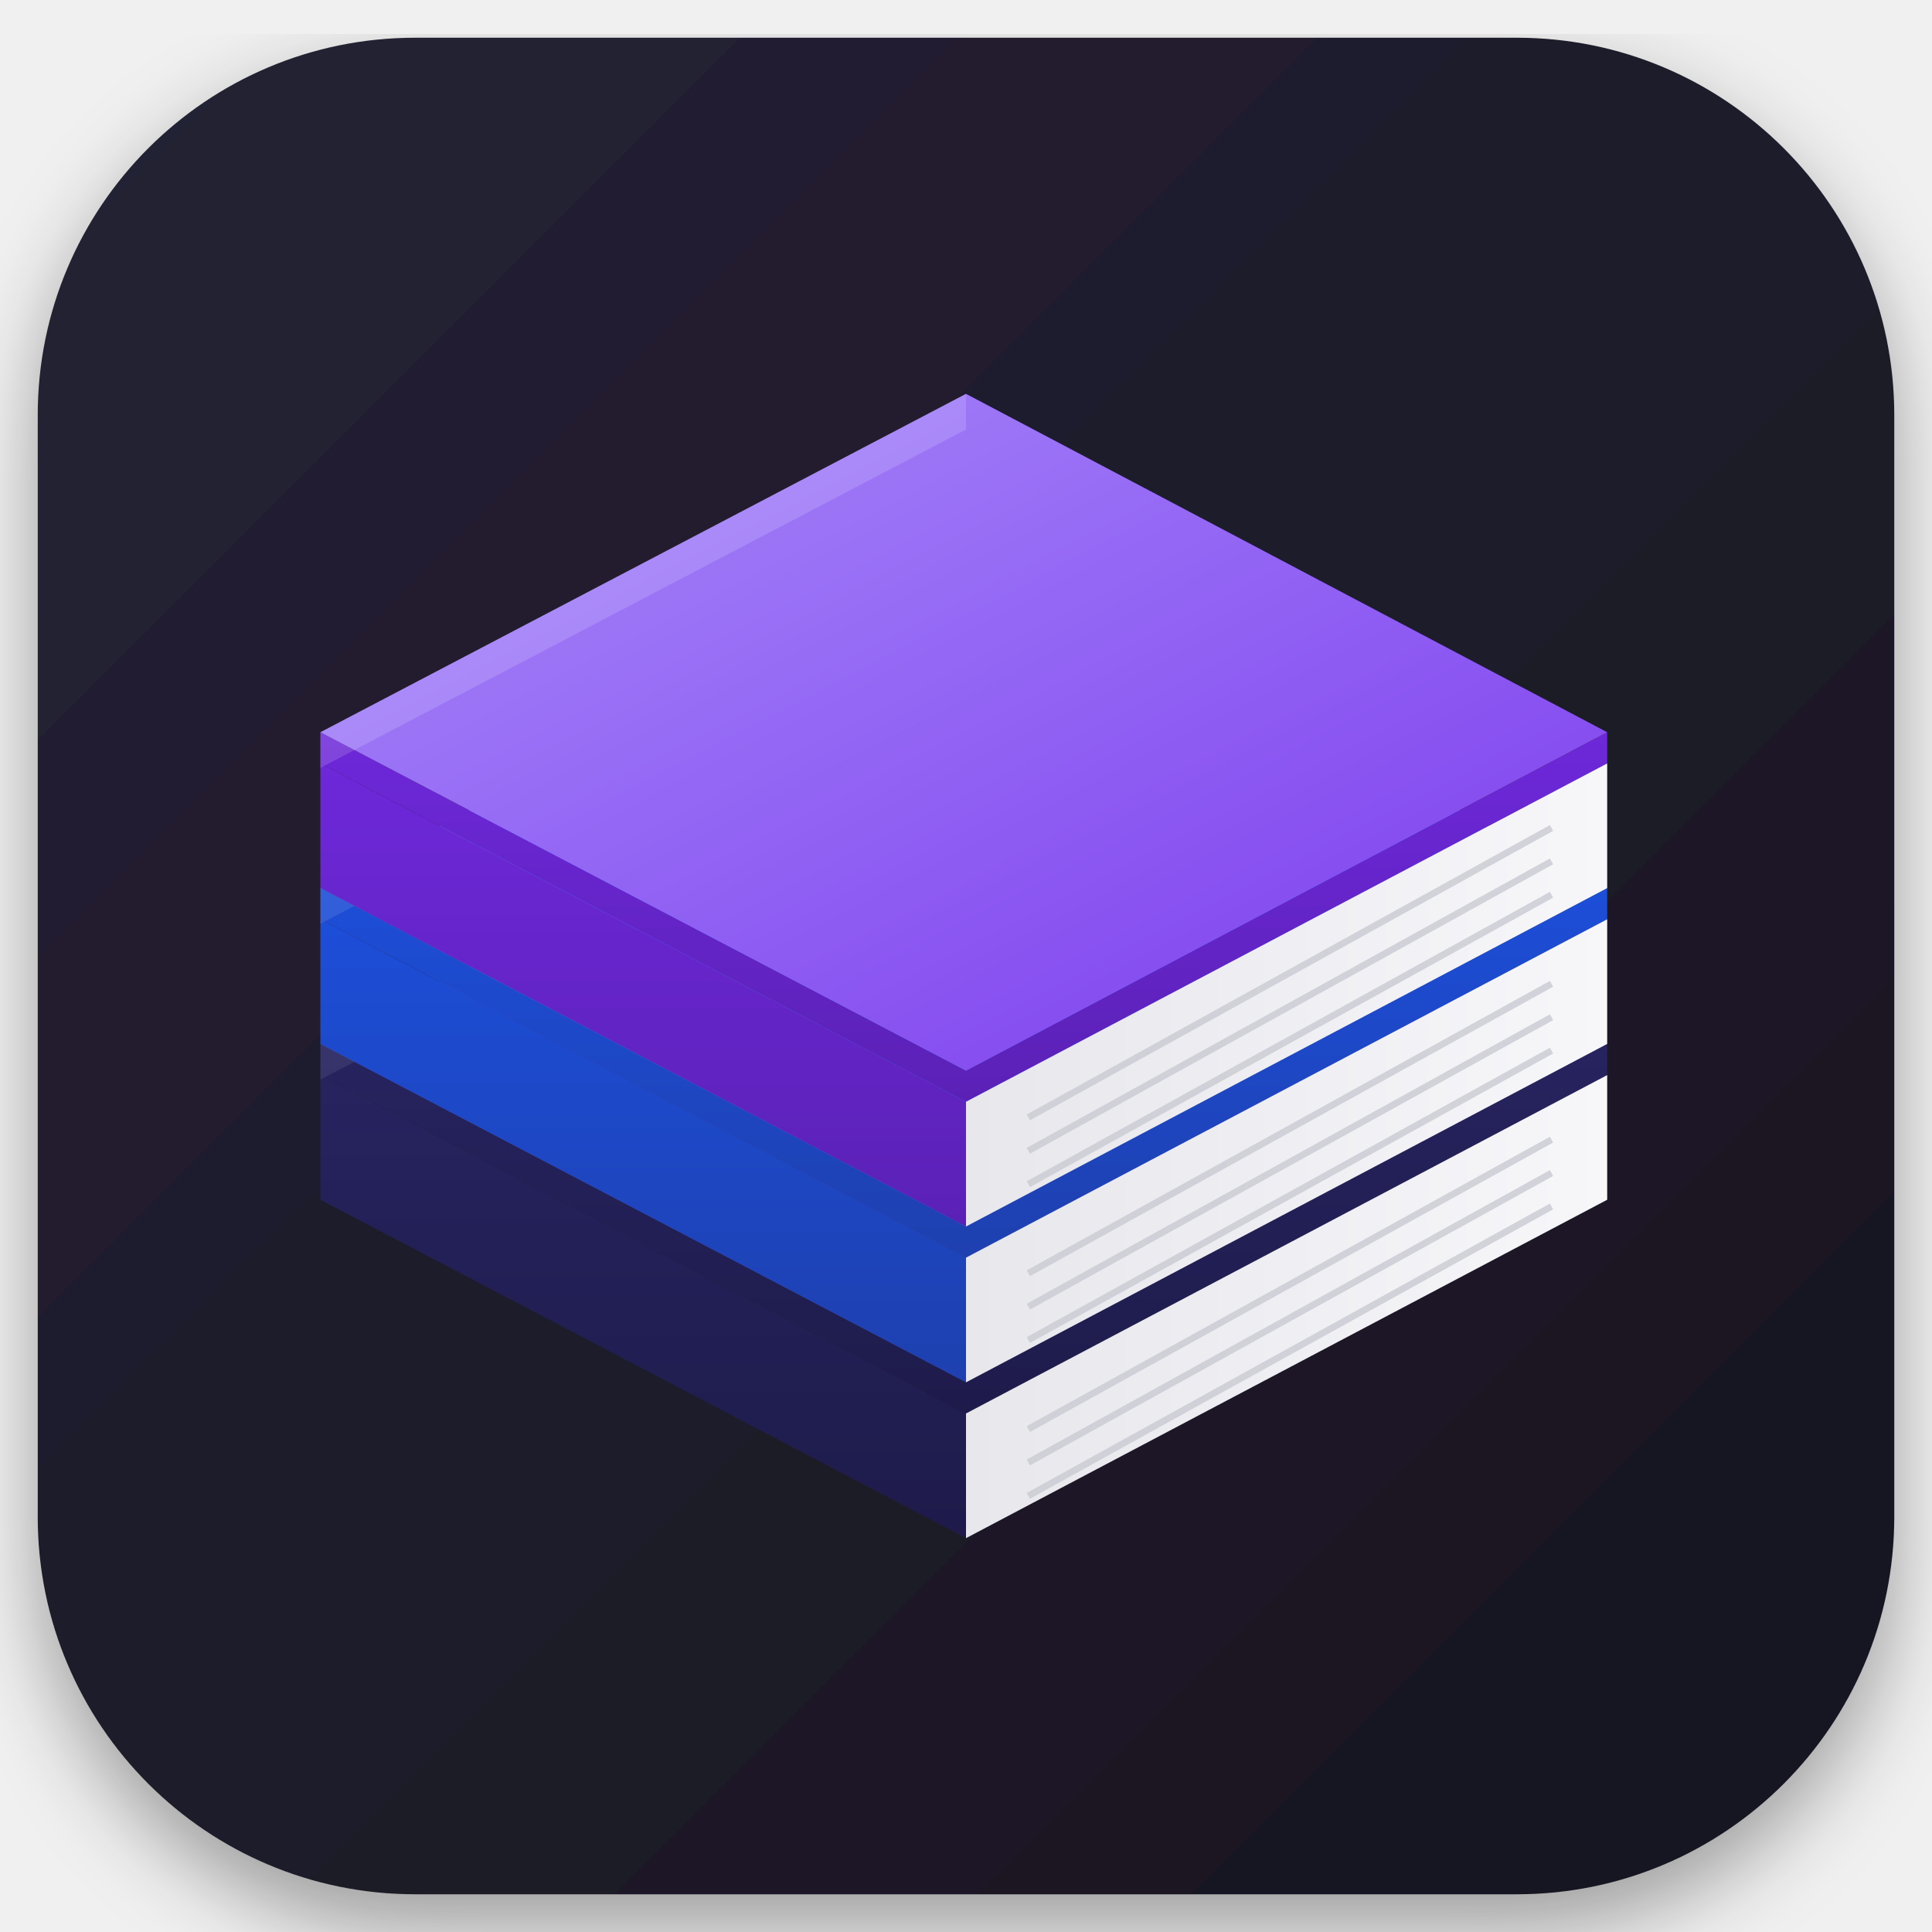
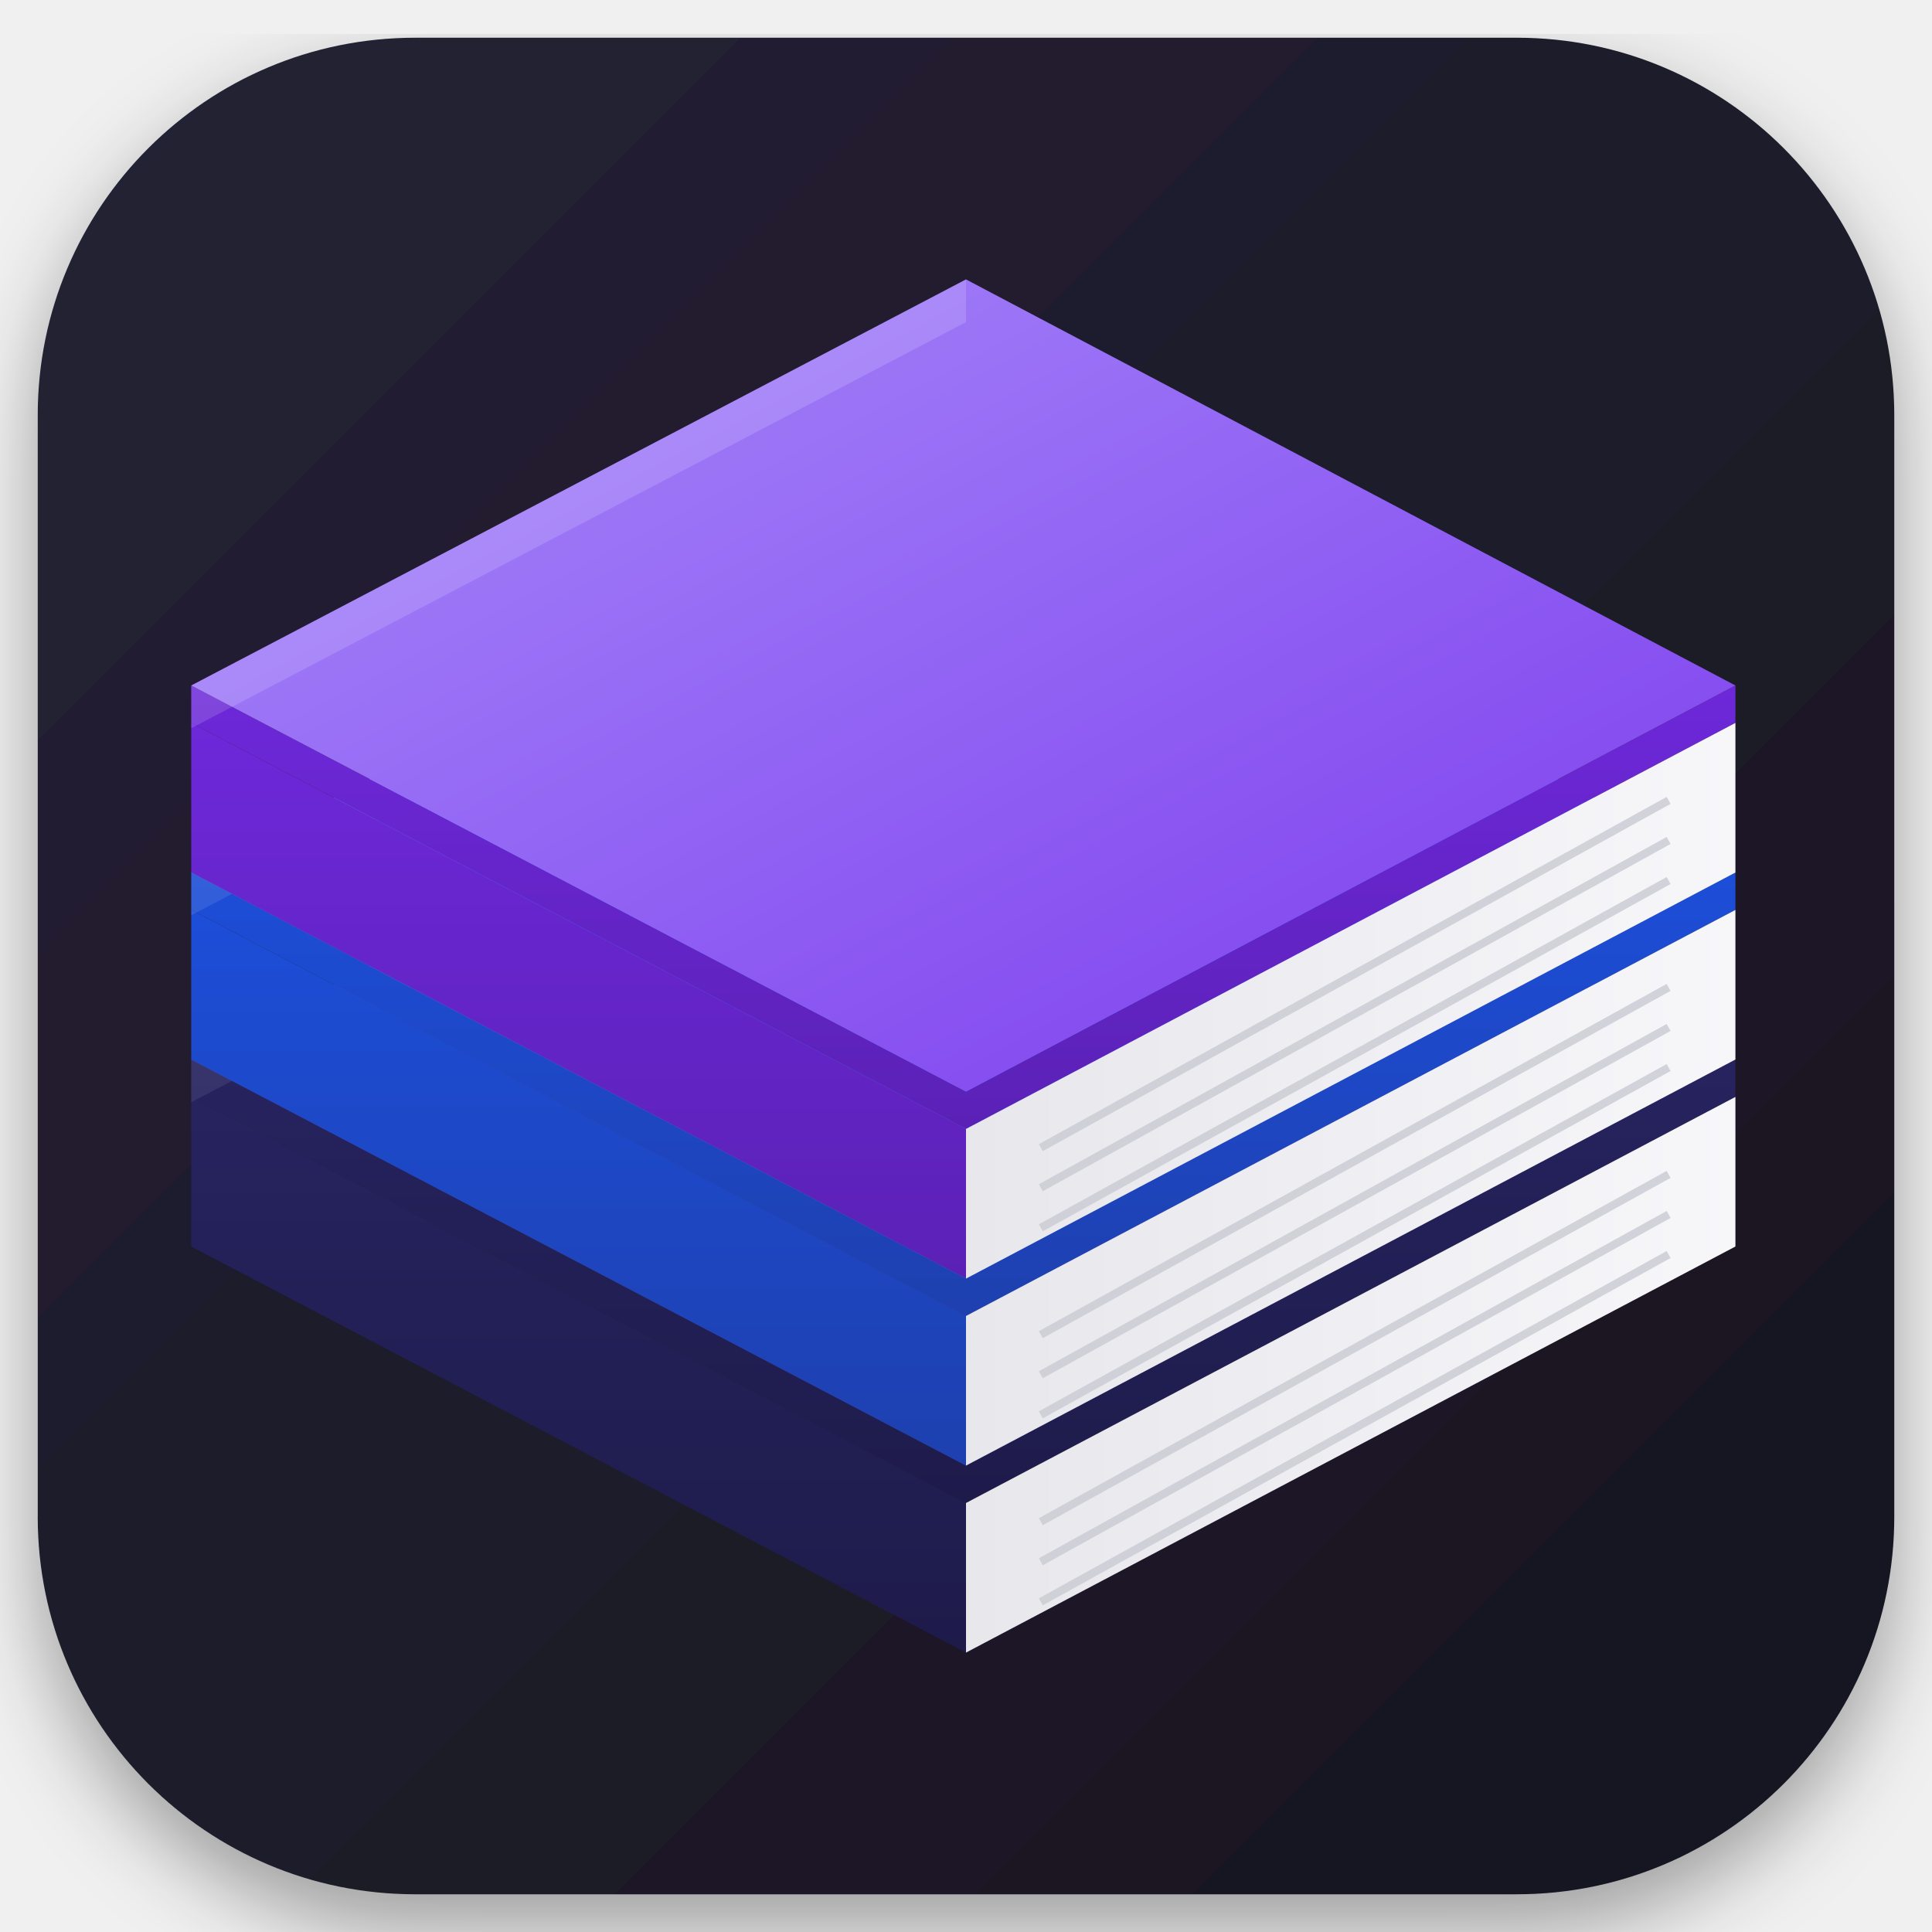
<svg xmlns="http://www.w3.org/2000/svg" viewBox="0 0 1024 1024">
  <defs>
    <linearGradient id="bgGrad" x1="0" y1="0" x2="1" y2="1">
      <stop offset="0%" stop-color="#242235" />
      <stop offset="100%" stop-color="#17151f" />
    </linearGradient>
    <linearGradient id="purpleTop" x1="0" y1="0" x2="1" y2="1">
      <stop offset="0%" stop-color="#a78bfa" />
      <stop offset="100%" stop-color="#7c3aed" />
    </linearGradient>
    <linearGradient id="purpleSpine" x1="0" y1="0" x2="0" y2="1">
      <stop offset="0%" stop-color="#6d28d9" />
      <stop offset="100%" stop-color="#5b21b6" />
    </linearGradient>
    <linearGradient id="blueTop" x1="0" y1="0" x2="1" y2="1">
      <stop offset="0%" stop-color="#60a5fa" />
      <stop offset="100%" stop-color="#2563eb" />
    </linearGradient>
    <linearGradient id="blueSpine" x1="0" y1="0" x2="0" y2="1">
      <stop offset="0%" stop-color="#1d4ed8" />
      <stop offset="100%" stop-color="#1e40af" />
    </linearGradient>
    <linearGradient id="indigoTop" x1="0" y1="0" x2="1" y2="1">
      <stop offset="0%" stop-color="#4c46a3" />
      <stop offset="100%" stop-color="#312e81" />
    </linearGradient>
    <linearGradient id="indigoSpine" x1="0" y1="0" x2="0" y2="1">
      <stop offset="0%" stop-color="#26235f" />
      <stop offset="100%" stop-color="#1e1b4b" />
    </linearGradient>
    <linearGradient id="pageShade" x1="0" y1="0" x2="1" y2="0">
      <stop offset="0%" stop-color="#e7e7ec" />
      <stop offset="100%" stop-color="#f7f7fa" />
    </linearGradient>
    <filter id="softShadow" x="-40%" y="-40%" width="180%" height="180%">
      <feDropShadow dx="0" dy="18" stdDeviation="22" flood-color="#000000" flood-opacity="0.35" />
    </filter>
  </defs>
  <rect x="20" y="20" width="984" height="984" rx="200" ry="200" fill="url(#bgGrad)" filter="url(#softShadow)" />
-   <g transform="translate(512,512) scale(1.18) translate(-512,-588)">
+   <g transform="translate(512,512) scale(1.416) translate(-512,-588)">
    <g>
      <polygon points="512,775 512,789 800,637 800,623" fill="url(#indigoSpine)" />
      <polygon points="222,623 222,637 512,789 512,775" fill="url(#indigoSpine)" />
      <polygon points="222,637 222,693 512,845 512,789" fill="url(#indigoSpine)" />
      <polygon points="512,789 512,845 800,693 800,637" fill="url(#pageShade)" />
      <g stroke="#c9c9d2" stroke-width="3" opacity="0.8">
        <line x1="540" y1="796" x2="775" y2="666" />
        <line x1="540" y1="811" x2="775" y2="681" />
        <line x1="540" y1="826" x2="775" y2="696" />
      </g>
      <polygon points="222,623 512,471 800,623 512,775" fill="url(#indigoTop)" />
      <polygon points="222,623 512,471 512,487 222,639" fill="#ffffff" opacity="0.08" />
    </g>
    <g>
      <polygon points="512,705 512,719 800,567 800,553" fill="url(#blueSpine)" />
      <polygon points="222,553 222,567 512,719 512,705" fill="url(#blueSpine)" />
      <polygon points="222,567 222,623 512,775 512,719" fill="url(#blueSpine)" />
      <polygon points="512,719 512,775 800,623 800,567" fill="url(#pageShade)" />
      <g stroke="#c9c9d2" stroke-width="3" opacity="0.8">
        <line x1="540" y1="726" x2="775" y2="596" />
        <line x1="540" y1="741" x2="775" y2="611" />
        <line x1="540" y1="756" x2="775" y2="626" />
      </g>
      <polygon points="222,553 512,401 800,553 512,705" fill="url(#blueTop)" />
      <polygon points="222,553 512,401 512,417 222,569" fill="#ffffff" opacity="0.10" />
    </g>
    <g>
      <polygon points="512,635 512,649 800,497 800,483" fill="url(#purpleSpine)" />
      <polygon points="222,483 222,497 512,649 512,635" fill="url(#purpleSpine)" />
      <polygon points="222,497 222,553 512,705 512,649" fill="url(#purpleSpine)" />
      <polygon points="512,649 512,705 800,553 800,497" fill="url(#pageShade)" />
      <g stroke="#c9c9d2" stroke-width="3" opacity="0.8">
        <line x1="540" y1="656" x2="775" y2="526" />
        <line x1="540" y1="671" x2="775" y2="541" />
        <line x1="540" y1="686" x2="775" y2="556" />
      </g>
      <polygon points="222,483 512,331 800,483 512,635" fill="url(#purpleTop)" />
      <polygon points="222,483 512,331 512,347 222,499" fill="#ffffff" opacity="0.14" />
    </g>
  </g>
</svg>
